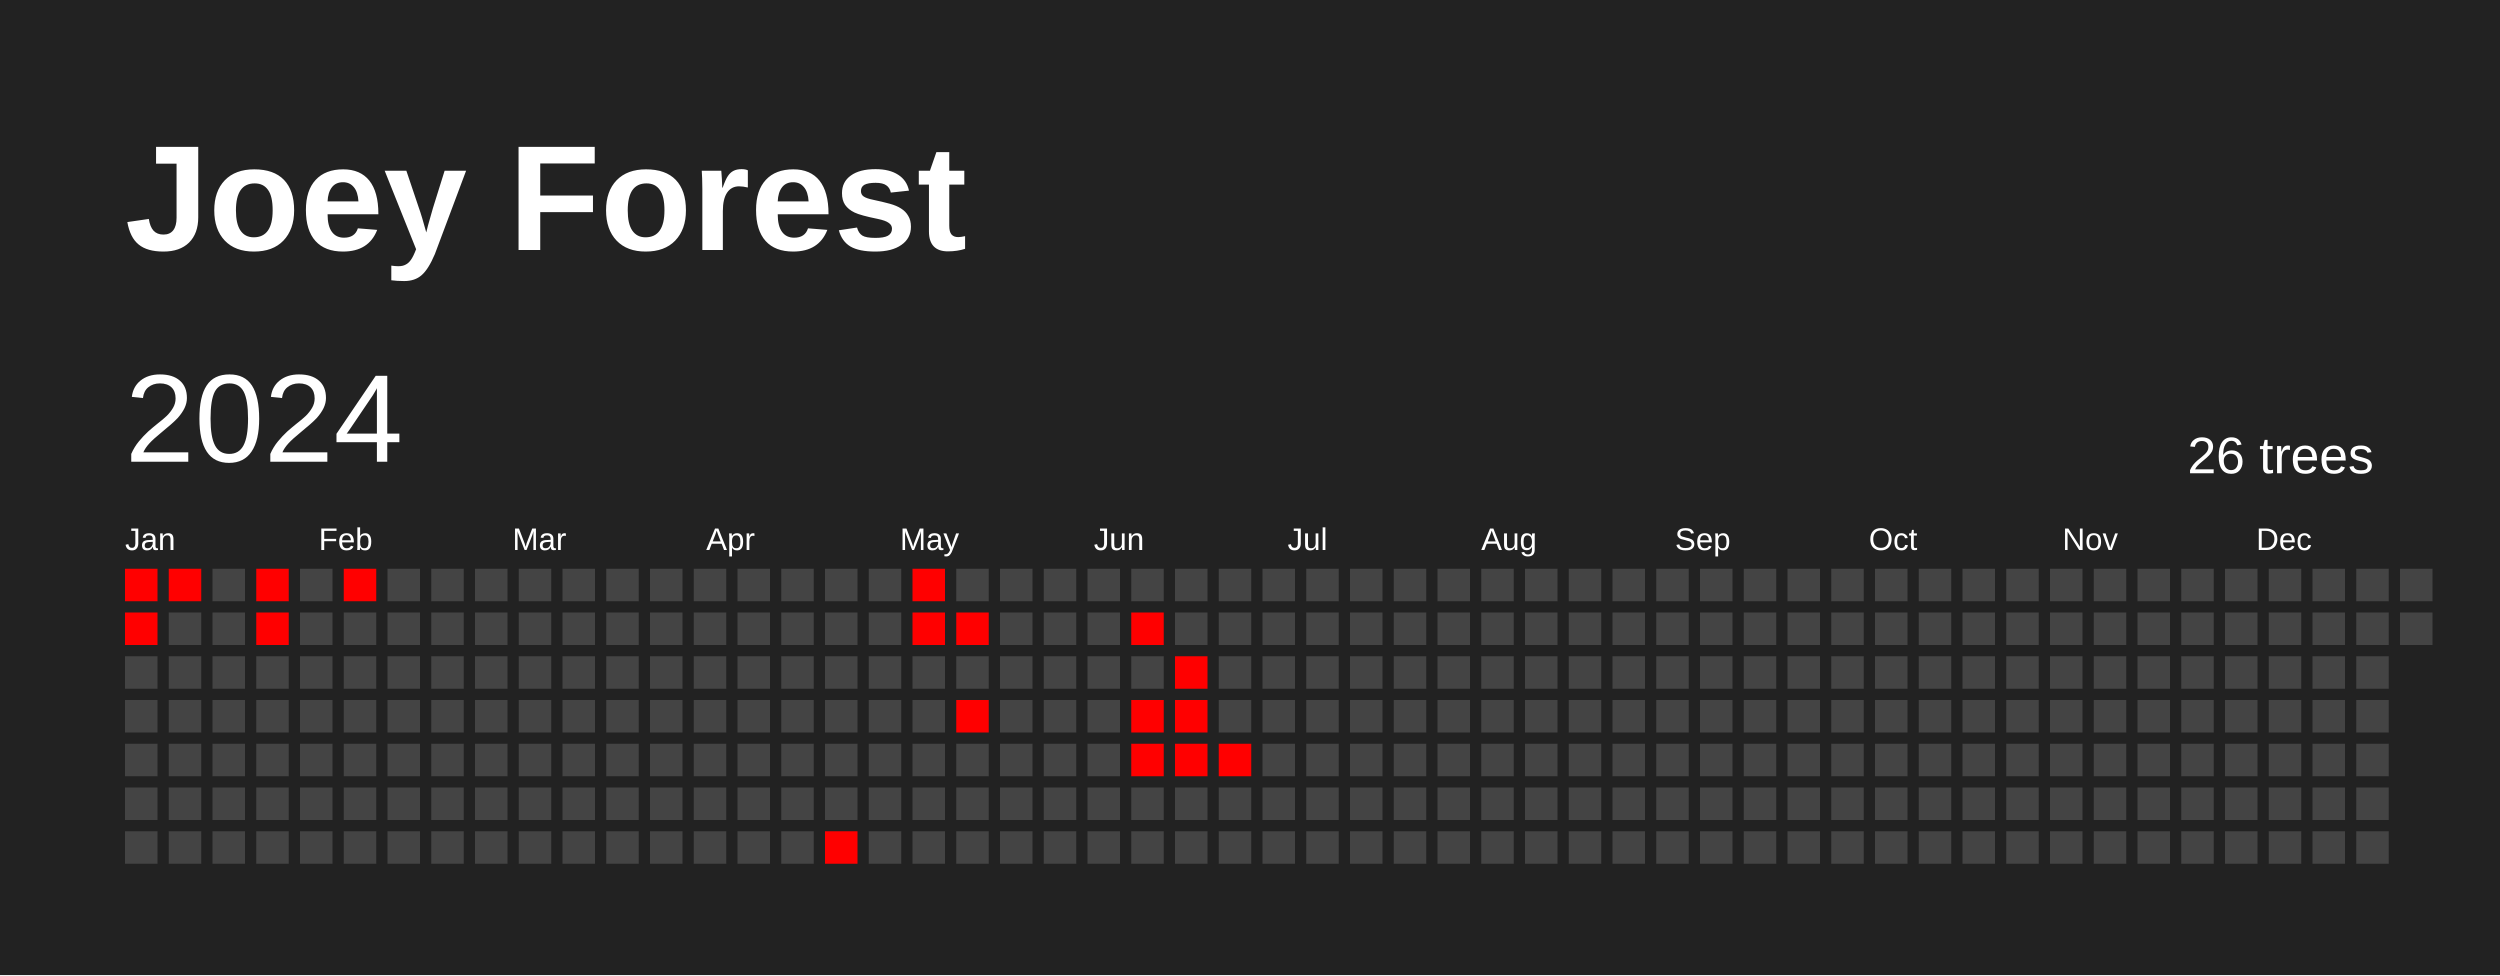
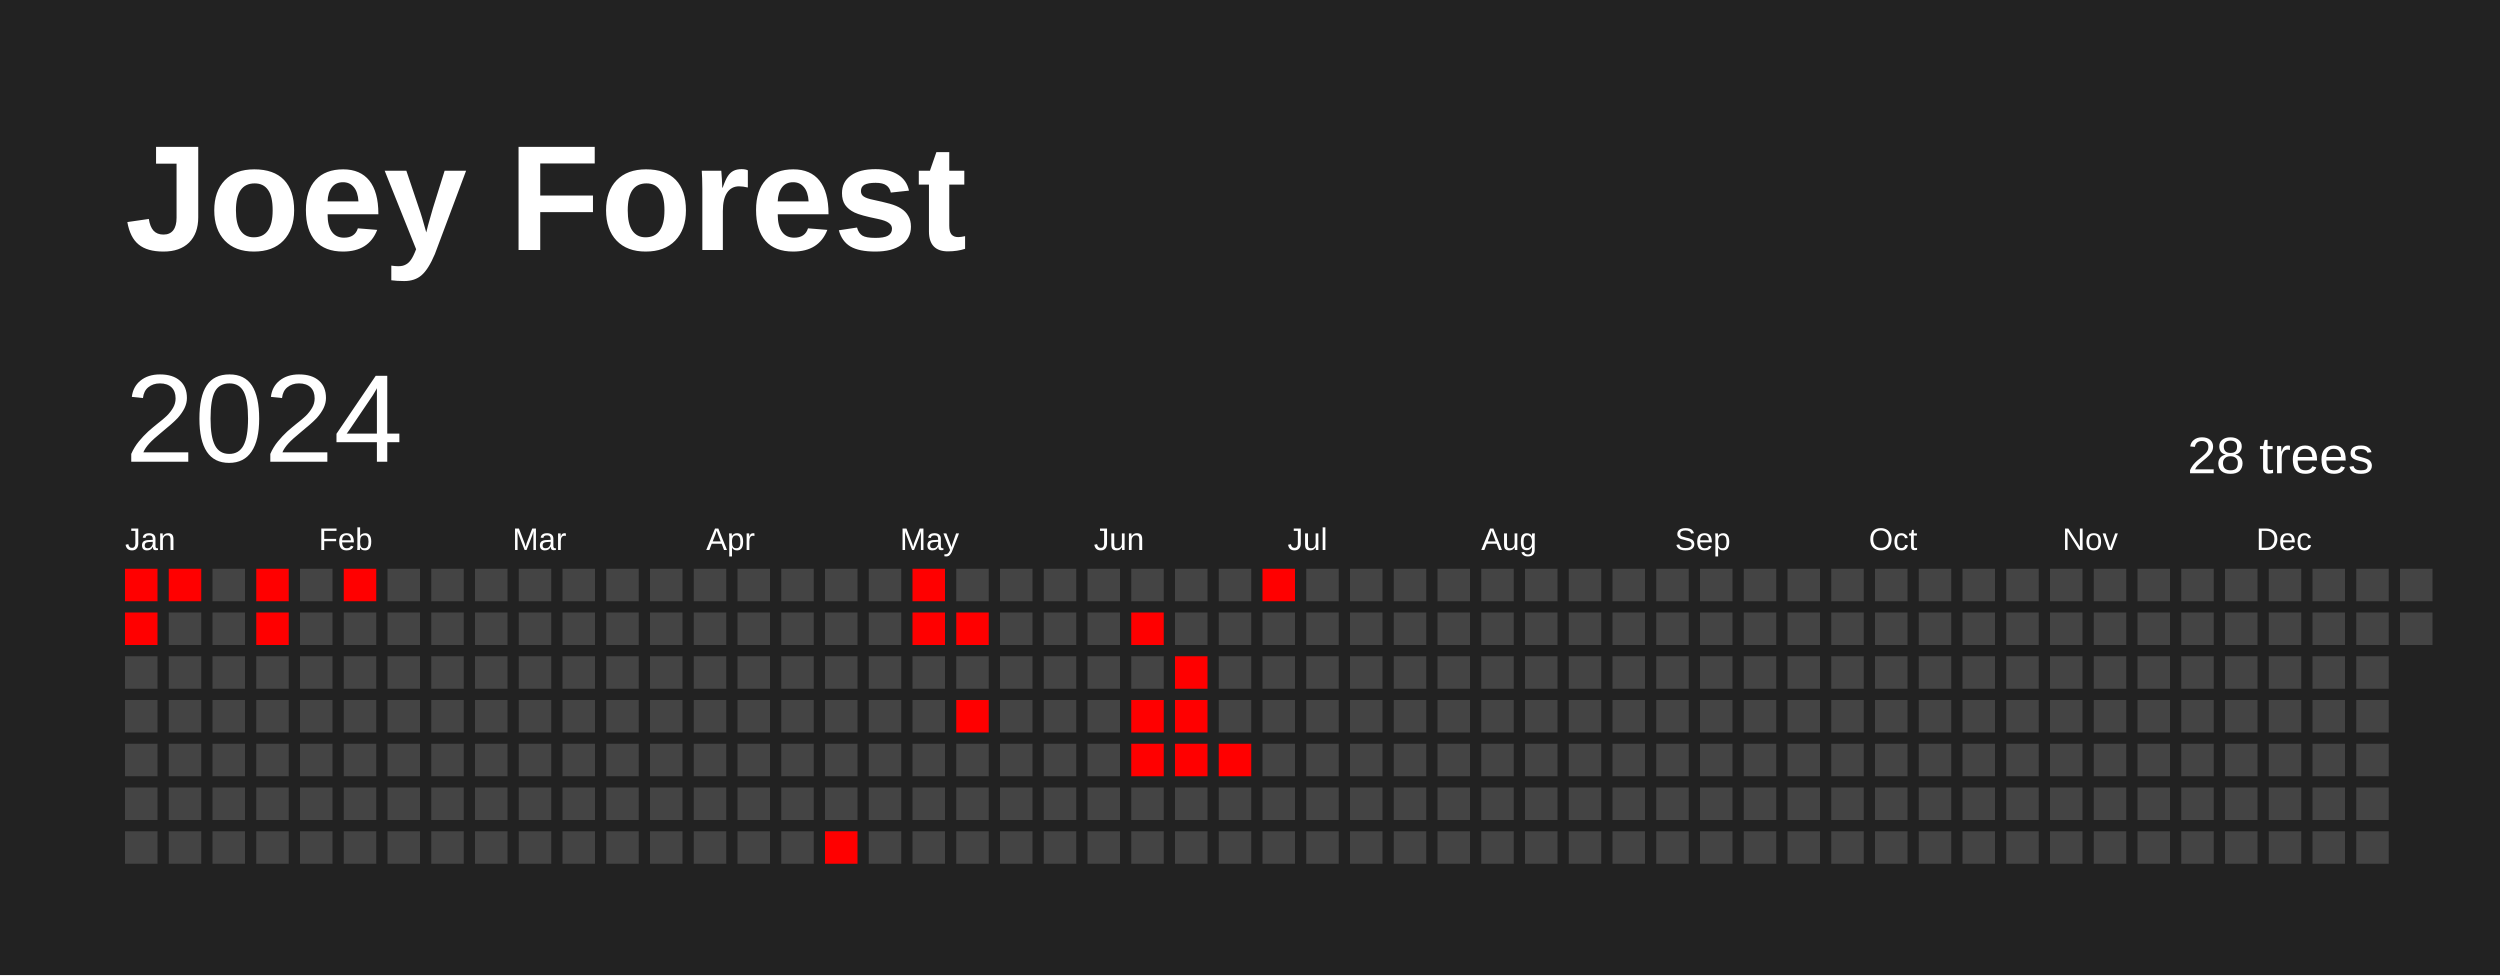
<svg xmlns="http://www.w3.org/2000/svg" baseProfile="full" height="78mm" version="1.1" viewBox="0,0,200,78" width="200mm">
  <defs />
  <rect fill="#222222" height="78" width="200" x="0" y="0" />
  <text fill="#FFFFFF" style="font-size:12px; font-family:Arial; font-weight:bold;" x="10" y="20">Joey Forest</text>
  <text dominant-baseline="hanging" fill="#FFFFFF" style="font-size:10.0px; font-family:Arial;" x="10" y="30">2024</text>
-   <text dominant-baseline="hanging" fill="#FFFFFF" style="font-size:4.125px; font-family:Arial;" x="175" y="35">26 trees</text>
+   <text dominant-baseline="hanging" fill="#FFFFFF" style="font-size:4.125px; font-family:Arial;" x="175" y="35">28 trees</text>
  <text fill="#FFFFFF" style="font-size:2.5px; font-family:Arial" x="10.0" y="44">Jan</text>
  <text fill="#FFFFFF" style="font-size:2.5px; font-family:Arial" x="25.5" y="44">Feb</text>
  <text fill="#FFFFFF" style="font-size:2.5px; font-family:Arial" x="41.0" y="44">Mar</text>
  <text fill="#FFFFFF" style="font-size:2.5px; font-family:Arial" x="56.5" y="44">Apr</text>
  <text fill="#FFFFFF" style="font-size:2.5px; font-family:Arial" x="72.0" y="44">May</text>
  <text fill="#FFFFFF" style="font-size:2.5px; font-family:Arial" x="87.5" y="44">Jun</text>
  <text fill="#FFFFFF" style="font-size:2.5px; font-family:Arial" x="103.0" y="44">Jul</text>
  <text fill="#FFFFFF" style="font-size:2.5px; font-family:Arial" x="118.5" y="44">Aug</text>
  <text fill="#FFFFFF" style="font-size:2.5px; font-family:Arial" x="134.0" y="44">Sep</text>
  <text fill="#FFFFFF" style="font-size:2.5px; font-family:Arial" x="149.5" y="44">Oct</text>
  <text fill="#FFFFFF" style="font-size:2.5px; font-family:Arial" x="165.0" y="44">Nov</text>
  <text fill="#FFFFFF" style="font-size:2.5px; font-family:Arial" x="180.5" y="44">Dec</text>
  <rect fill="red" height="2.6" width="2.6" x="10.0" y="45.5" />
  <rect fill="red" height="2.6" width="2.6" x="10.0" y="49.0" />
  <rect fill="#444444" height="2.6" width="2.6" x="10.0" y="52.5" />
  <rect fill="#444444" height="2.6" width="2.6" x="10.0" y="56.0" />
  <rect fill="#444444" height="2.6" width="2.6" x="10.0" y="59.5" />
  <rect fill="#444444" height="2.6" width="2.6" x="10.0" y="63.0" />
  <rect fill="#444444" height="2.6" width="2.6" x="10.0" y="66.5" />
  <rect fill="red" height="2.6" width="2.6" x="13.5" y="45.5" />
  <rect fill="#444444" height="2.6" width="2.6" x="13.5" y="49.0" />
  <rect fill="#444444" height="2.6" width="2.6" x="13.5" y="52.5" />
  <rect fill="#444444" height="2.6" width="2.6" x="13.5" y="56.0" />
  <rect fill="#444444" height="2.6" width="2.6" x="13.5" y="59.5" />
  <rect fill="#444444" height="2.6" width="2.6" x="13.5" y="63.0" />
  <rect fill="#444444" height="2.6" width="2.6" x="13.5" y="66.5" />
  <rect fill="#444444" height="2.6" width="2.6" x="17.0" y="45.5" />
  <rect fill="#444444" height="2.6" width="2.6" x="17.0" y="49.0" />
  <rect fill="#444444" height="2.6" width="2.6" x="17.0" y="52.5" />
  <rect fill="#444444" height="2.6" width="2.6" x="17.0" y="56.0" />
  <rect fill="#444444" height="2.6" width="2.6" x="17.0" y="59.5" />
  <rect fill="#444444" height="2.6" width="2.6" x="17.0" y="63.0" />
  <rect fill="#444444" height="2.6" width="2.6" x="17.0" y="66.5" />
  <rect fill="red" height="2.6" width="2.6" x="20.5" y="45.5" />
  <rect fill="red" height="2.6" width="2.6" x="20.5" y="49.0" />
  <rect fill="#444444" height="2.6" width="2.6" x="20.5" y="52.5" />
  <rect fill="#444444" height="2.6" width="2.6" x="20.5" y="56.0" />
  <rect fill="#444444" height="2.6" width="2.6" x="20.5" y="59.5" />
  <rect fill="#444444" height="2.6" width="2.6" x="20.5" y="63.0" />
  <rect fill="#444444" height="2.6" width="2.6" x="20.5" y="66.5" />
  <rect fill="#444444" height="2.6" width="2.6" x="24.0" y="45.5" />
  <rect fill="#444444" height="2.6" width="2.6" x="24.0" y="49.0" />
  <rect fill="#444444" height="2.6" width="2.6" x="24.0" y="52.5" />
  <rect fill="#444444" height="2.6" width="2.6" x="24.0" y="56.0" />
  <rect fill="#444444" height="2.6" width="2.6" x="24.0" y="59.5" />
  <rect fill="#444444" height="2.6" width="2.6" x="24.0" y="63.0" />
  <rect fill="#444444" height="2.6" width="2.6" x="24.0" y="66.5" />
  <rect fill="red" height="2.6" width="2.6" x="27.5" y="45.5" />
  <rect fill="#444444" height="2.6" width="2.6" x="27.5" y="49.0" />
  <rect fill="#444444" height="2.6" width="2.6" x="27.5" y="52.5" />
  <rect fill="#444444" height="2.6" width="2.6" x="27.5" y="56.0" />
  <rect fill="#444444" height="2.6" width="2.6" x="27.5" y="59.5" />
  <rect fill="#444444" height="2.6" width="2.6" x="27.5" y="63.0" />
  <rect fill="#444444" height="2.6" width="2.6" x="27.5" y="66.5" />
  <rect fill="#444444" height="2.6" width="2.6" x="31.0" y="45.5" />
  <rect fill="#444444" height="2.6" width="2.6" x="31.0" y="49.0" />
  <rect fill="#444444" height="2.6" width="2.6" x="31.0" y="52.5" />
  <rect fill="#444444" height="2.6" width="2.6" x="31.0" y="56.0" />
  <rect fill="#444444" height="2.6" width="2.6" x="31.0" y="59.5" />
  <rect fill="#444444" height="2.6" width="2.6" x="31.0" y="63.0" />
  <rect fill="#444444" height="2.6" width="2.6" x="31.0" y="66.5" />
  <rect fill="#444444" height="2.6" width="2.6" x="34.5" y="45.5" />
  <rect fill="#444444" height="2.6" width="2.6" x="34.5" y="49.0" />
  <rect fill="#444444" height="2.6" width="2.6" x="34.5" y="52.5" />
  <rect fill="#444444" height="2.6" width="2.6" x="34.5" y="56.0" />
  <rect fill="#444444" height="2.6" width="2.6" x="34.5" y="59.5" />
  <rect fill="#444444" height="2.6" width="2.6" x="34.5" y="63.0" />
  <rect fill="#444444" height="2.6" width="2.6" x="34.5" y="66.5" />
  <rect fill="#444444" height="2.6" width="2.6" x="38.0" y="45.5" />
  <rect fill="#444444" height="2.6" width="2.6" x="38.0" y="49.0" />
  <rect fill="#444444" height="2.6" width="2.6" x="38.0" y="52.5" />
  <rect fill="#444444" height="2.6" width="2.6" x="38.0" y="56.0" />
  <rect fill="#444444" height="2.6" width="2.6" x="38.0" y="59.5" />
  <rect fill="#444444" height="2.6" width="2.6" x="38.0" y="63.0" />
  <rect fill="#444444" height="2.6" width="2.6" x="38.0" y="66.5" />
  <rect fill="#444444" height="2.6" width="2.6" x="41.5" y="45.5" />
  <rect fill="#444444" height="2.6" width="2.6" x="41.5" y="49.0" />
  <rect fill="#444444" height="2.6" width="2.6" x="41.5" y="52.5" />
  <rect fill="#444444" height="2.6" width="2.6" x="41.5" y="56.0" />
  <rect fill="#444444" height="2.6" width="2.6" x="41.5" y="59.5" />
  <rect fill="#444444" height="2.6" width="2.6" x="41.5" y="63.0" />
  <rect fill="#444444" height="2.6" width="2.6" x="41.5" y="66.5" />
  <rect fill="#444444" height="2.6" width="2.6" x="45.0" y="45.5" />
  <rect fill="#444444" height="2.6" width="2.6" x="45.0" y="49.0" />
  <rect fill="#444444" height="2.6" width="2.6" x="45.0" y="52.5" />
  <rect fill="#444444" height="2.6" width="2.6" x="45.0" y="56.0" />
  <rect fill="#444444" height="2.6" width="2.6" x="45.0" y="59.5" />
  <rect fill="#444444" height="2.6" width="2.6" x="45.0" y="63.0" />
  <rect fill="#444444" height="2.6" width="2.6" x="45.0" y="66.5" />
  <rect fill="#444444" height="2.6" width="2.6" x="48.5" y="45.5" />
  <rect fill="#444444" height="2.6" width="2.6" x="48.5" y="49.0" />
  <rect fill="#444444" height="2.6" width="2.6" x="48.5" y="52.5" />
  <rect fill="#444444" height="2.6" width="2.6" x="48.5" y="56.0" />
  <rect fill="#444444" height="2.6" width="2.6" x="48.5" y="59.5" />
  <rect fill="#444444" height="2.6" width="2.6" x="48.5" y="63.0" />
  <rect fill="#444444" height="2.6" width="2.6" x="48.5" y="66.5" />
  <rect fill="#444444" height="2.6" width="2.6" x="52.0" y="45.5" />
  <rect fill="#444444" height="2.6" width="2.6" x="52.0" y="49.0" />
  <rect fill="#444444" height="2.6" width="2.6" x="52.0" y="52.5" />
  <rect fill="#444444" height="2.6" width="2.6" x="52.0" y="56.0" />
  <rect fill="#444444" height="2.6" width="2.6" x="52.0" y="59.5" />
  <rect fill="#444444" height="2.6" width="2.6" x="52.0" y="63.0" />
  <rect fill="#444444" height="2.6" width="2.6" x="52.0" y="66.5" />
  <rect fill="#444444" height="2.6" width="2.6" x="55.5" y="45.5" />
  <rect fill="#444444" height="2.6" width="2.6" x="55.5" y="49.0" />
  <rect fill="#444444" height="2.6" width="2.6" x="55.5" y="52.5" />
  <rect fill="#444444" height="2.6" width="2.6" x="55.5" y="56.0" />
  <rect fill="#444444" height="2.6" width="2.6" x="55.5" y="59.5" />
  <rect fill="#444444" height="2.6" width="2.6" x="55.5" y="63.0" />
  <rect fill="#444444" height="2.6" width="2.6" x="55.5" y="66.5" />
  <rect fill="#444444" height="2.6" width="2.6" x="59.0" y="45.5" />
  <rect fill="#444444" height="2.6" width="2.6" x="59.0" y="49.0" />
  <rect fill="#444444" height="2.6" width="2.6" x="59.0" y="52.5" />
  <rect fill="#444444" height="2.6" width="2.6" x="59.0" y="56.0" />
  <rect fill="#444444" height="2.6" width="2.6" x="59.0" y="59.5" />
  <rect fill="#444444" height="2.6" width="2.6" x="59.0" y="63.0" />
  <rect fill="#444444" height="2.6" width="2.6" x="59.0" y="66.5" />
  <rect fill="#444444" height="2.6" width="2.6" x="62.5" y="45.5" />
  <rect fill="#444444" height="2.6" width="2.6" x="62.5" y="49.0" />
  <rect fill="#444444" height="2.6" width="2.6" x="62.5" y="52.5" />
  <rect fill="#444444" height="2.6" width="2.6" x="62.5" y="56.0" />
  <rect fill="#444444" height="2.6" width="2.6" x="62.5" y="59.5" />
  <rect fill="#444444" height="2.6" width="2.6" x="62.5" y="63.0" />
  <rect fill="#444444" height="2.6" width="2.6" x="62.5" y="66.5" />
  <rect fill="#444444" height="2.6" width="2.6" x="66.0" y="45.5" />
  <rect fill="#444444" height="2.6" width="2.6" x="66.0" y="49.0" />
  <rect fill="#444444" height="2.6" width="2.6" x="66.0" y="52.5" />
  <rect fill="#444444" height="2.6" width="2.6" x="66.0" y="56.0" />
  <rect fill="#444444" height="2.6" width="2.6" x="66.0" y="59.5" />
  <rect fill="#444444" height="2.6" width="2.6" x="66.0" y="63.0" />
  <rect fill="red" height="2.6" width="2.6" x="66.0" y="66.5" />
  <rect fill="#444444" height="2.6" width="2.6" x="69.5" y="45.5" />
  <rect fill="#444444" height="2.6" width="2.6" x="69.5" y="49.0" />
  <rect fill="#444444" height="2.6" width="2.6" x="69.5" y="52.5" />
  <rect fill="#444444" height="2.6" width="2.6" x="69.5" y="56.0" />
  <rect fill="#444444" height="2.6" width="2.6" x="69.5" y="59.5" />
  <rect fill="#444444" height="2.6" width="2.6" x="69.5" y="63.0" />
  <rect fill="#444444" height="2.6" width="2.6" x="69.5" y="66.5" />
  <rect fill="red" height="2.6" width="2.6" x="73.0" y="45.5" />
  <rect fill="red" height="2.6" width="2.6" x="73.0" y="49.0" />
  <rect fill="#444444" height="2.6" width="2.6" x="73.0" y="52.5" />
  <rect fill="#444444" height="2.6" width="2.6" x="73.0" y="56.0" />
  <rect fill="#444444" height="2.6" width="2.6" x="73.0" y="59.5" />
  <rect fill="#444444" height="2.6" width="2.6" x="73.0" y="63.0" />
  <rect fill="#444444" height="2.6" width="2.6" x="73.0" y="66.5" />
  <rect fill="#444444" height="2.6" width="2.6" x="76.5" y="45.5" />
  <rect fill="red" height="2.6" width="2.6" x="76.5" y="49.0" />
  <rect fill="#444444" height="2.6" width="2.6" x="76.5" y="52.5" />
  <rect fill="red" height="2.6" width="2.6" x="76.5" y="56.0" />
  <rect fill="#444444" height="2.6" width="2.6" x="76.5" y="59.5" />
  <rect fill="#444444" height="2.6" width="2.6" x="76.5" y="63.0" />
  <rect fill="#444444" height="2.6" width="2.6" x="76.5" y="66.5" />
  <rect fill="#444444" height="2.6" width="2.6" x="80.0" y="45.5" />
  <rect fill="#444444" height="2.6" width="2.6" x="80.0" y="49.0" />
  <rect fill="#444444" height="2.6" width="2.6" x="80.0" y="52.5" />
  <rect fill="#444444" height="2.6" width="2.6" x="80.0" y="56.0" />
  <rect fill="#444444" height="2.6" width="2.6" x="80.0" y="59.5" />
  <rect fill="#444444" height="2.6" width="2.6" x="80.0" y="63.0" />
  <rect fill="#444444" height="2.6" width="2.6" x="80.0" y="66.5" />
  <rect fill="#444444" height="2.6" width="2.6" x="83.5" y="45.5" />
  <rect fill="#444444" height="2.6" width="2.6" x="83.5" y="49.0" />
  <rect fill="#444444" height="2.6" width="2.6" x="83.5" y="52.5" />
  <rect fill="#444444" height="2.6" width="2.6" x="83.5" y="56.0" />
  <rect fill="#444444" height="2.6" width="2.6" x="83.5" y="59.5" />
  <rect fill="#444444" height="2.6" width="2.6" x="83.5" y="63.0" />
  <rect fill="#444444" height="2.6" width="2.6" x="83.5" y="66.5" />
  <rect fill="#444444" height="2.6" width="2.6" x="87.0" y="45.5" />
  <rect fill="#444444" height="2.6" width="2.6" x="87.0" y="49.0" />
  <rect fill="#444444" height="2.6" width="2.6" x="87.0" y="52.5" />
  <rect fill="#444444" height="2.6" width="2.6" x="87.0" y="56.0" />
  <rect fill="#444444" height="2.6" width="2.6" x="87.0" y="59.5" />
  <rect fill="#444444" height="2.6" width="2.6" x="87.0" y="63.0" />
  <rect fill="#444444" height="2.6" width="2.6" x="87.0" y="66.5" />
  <rect fill="#444444" height="2.6" width="2.6" x="90.5" y="45.5" />
  <rect fill="red" height="2.6" width="2.6" x="90.5" y="49.0" />
  <rect fill="#444444" height="2.6" width="2.6" x="90.5" y="52.5" />
  <rect fill="red" height="2.6" width="2.6" x="90.5" y="56.0" />
  <rect fill="red" height="2.6" width="2.6" x="90.5" y="59.5" />
  <rect fill="#444444" height="2.6" width="2.6" x="90.5" y="63.0" />
  <rect fill="#444444" height="2.6" width="2.6" x="90.5" y="66.5" />
  <rect fill="#444444" height="2.6" width="2.6" x="94.0" y="45.5" />
  <rect fill="#444444" height="2.6" width="2.6" x="94.0" y="49.0" />
  <rect fill="red" height="2.6" width="2.6" x="94.0" y="52.5" />
  <rect fill="red" height="2.6" width="2.6" x="94.0" y="56.0" />
  <rect fill="red" height="2.6" width="2.6" x="94.0" y="59.5" />
  <rect fill="#444444" height="2.6" width="2.6" x="94.0" y="63.0" />
  <rect fill="#444444" height="2.6" width="2.6" x="94.0" y="66.5" />
  <rect fill="#444444" height="2.6" width="2.6" x="97.5" y="45.5" />
  <rect fill="#444444" height="2.6" width="2.6" x="97.5" y="49.0" />
  <rect fill="#444444" height="2.6" width="2.6" x="97.5" y="52.5" />
  <rect fill="#444444" height="2.6" width="2.6" x="97.5" y="56.0" />
  <rect fill="red" height="2.6" width="2.6" x="97.5" y="59.5" />
  <rect fill="#444444" height="2.6" width="2.6" x="97.5" y="63.0" />
  <rect fill="#444444" height="2.6" width="2.6" x="97.5" y="66.5" />
-   <rect fill="#444444" height="2.6" width="2.6" x="101.0" y="45.5" />
+   <rect fill="red" height="2.6" width="2.6" x="101.0" y="45.5" />
  <rect fill="#444444" height="2.6" width="2.6" x="101.0" y="49.0" />
  <rect fill="#444444" height="2.6" width="2.6" x="101.0" y="52.5" />
  <rect fill="#444444" height="2.6" width="2.6" x="101.0" y="56.0" />
  <rect fill="#444444" height="2.6" width="2.6" x="101.0" y="59.5" />
  <rect fill="#444444" height="2.6" width="2.6" x="101.0" y="63.0" />
  <rect fill="#444444" height="2.6" width="2.6" x="101.0" y="66.5" />
  <rect fill="#444444" height="2.6" width="2.6" x="104.5" y="45.5" />
  <rect fill="#444444" height="2.6" width="2.6" x="104.5" y="49.0" />
  <rect fill="#444444" height="2.6" width="2.6" x="104.5" y="52.5" />
  <rect fill="#444444" height="2.6" width="2.6" x="104.5" y="56.0" />
  <rect fill="#444444" height="2.6" width="2.6" x="104.5" y="59.5" />
  <rect fill="#444444" height="2.6" width="2.6" x="104.5" y="63.0" />
  <rect fill="#444444" height="2.6" width="2.6" x="104.5" y="66.5" />
  <rect fill="#444444" height="2.6" width="2.6" x="108.0" y="45.5" />
  <rect fill="#444444" height="2.6" width="2.6" x="108.0" y="49.0" />
  <rect fill="#444444" height="2.6" width="2.6" x="108.0" y="52.5" />
  <rect fill="#444444" height="2.6" width="2.6" x="108.0" y="56.0" />
  <rect fill="#444444" height="2.6" width="2.6" x="108.0" y="59.5" />
  <rect fill="#444444" height="2.6" width="2.6" x="108.0" y="63.0" />
  <rect fill="#444444" height="2.6" width="2.6" x="108.0" y="66.5" />
  <rect fill="#444444" height="2.6" width="2.6" x="111.5" y="45.5" />
  <rect fill="#444444" height="2.6" width="2.6" x="111.5" y="49.0" />
  <rect fill="#444444" height="2.6" width="2.6" x="111.5" y="52.5" />
  <rect fill="#444444" height="2.6" width="2.6" x="111.5" y="56.0" />
  <rect fill="#444444" height="2.6" width="2.6" x="111.5" y="59.5" />
  <rect fill="#444444" height="2.6" width="2.6" x="111.5" y="63.0" />
  <rect fill="#444444" height="2.6" width="2.6" x="111.5" y="66.5" />
  <rect fill="#444444" height="2.6" width="2.6" x="115.0" y="45.5" />
  <rect fill="#444444" height="2.6" width="2.6" x="115.0" y="49.0" />
  <rect fill="#444444" height="2.6" width="2.6" x="115.0" y="52.5" />
  <rect fill="#444444" height="2.6" width="2.6" x="115.0" y="56.0" />
  <rect fill="#444444" height="2.6" width="2.6" x="115.0" y="59.5" />
  <rect fill="#444444" height="2.6" width="2.6" x="115.0" y="63.0" />
  <rect fill="#444444" height="2.6" width="2.6" x="115.0" y="66.5" />
  <rect fill="#444444" height="2.6" width="2.6" x="118.5" y="45.5" />
  <rect fill="#444444" height="2.6" width="2.6" x="118.5" y="49.0" />
  <rect fill="#444444" height="2.6" width="2.6" x="118.5" y="52.5" />
  <rect fill="#444444" height="2.6" width="2.6" x="118.5" y="56.0" />
  <rect fill="#444444" height="2.6" width="2.6" x="118.5" y="59.5" />
  <rect fill="#444444" height="2.6" width="2.6" x="118.5" y="63.0" />
  <rect fill="#444444" height="2.6" width="2.6" x="118.5" y="66.5" />
  <rect fill="#444444" height="2.6" width="2.6" x="122.0" y="45.5" />
  <rect fill="#444444" height="2.6" width="2.6" x="122.0" y="49.0" />
  <rect fill="#444444" height="2.6" width="2.6" x="122.0" y="52.5" />
  <rect fill="#444444" height="2.6" width="2.6" x="122.0" y="56.0" />
  <rect fill="#444444" height="2.6" width="2.6" x="122.0" y="59.5" />
  <rect fill="#444444" height="2.6" width="2.6" x="122.0" y="63.0" />
  <rect fill="#444444" height="2.6" width="2.6" x="122.0" y="66.5" />
  <rect fill="#444444" height="2.6" width="2.6" x="125.5" y="45.5" />
  <rect fill="#444444" height="2.6" width="2.6" x="125.5" y="49.0" />
  <rect fill="#444444" height="2.6" width="2.6" x="125.5" y="52.5" />
  <rect fill="#444444" height="2.6" width="2.6" x="125.5" y="56.0" />
  <rect fill="#444444" height="2.6" width="2.6" x="125.5" y="59.5" />
  <rect fill="#444444" height="2.6" width="2.6" x="125.5" y="63.0" />
  <rect fill="#444444" height="2.6" width="2.6" x="125.5" y="66.5" />
  <rect fill="#444444" height="2.6" width="2.6" x="129.0" y="45.5" />
  <rect fill="#444444" height="2.6" width="2.6" x="129.0" y="49.0" />
  <rect fill="#444444" height="2.6" width="2.6" x="129.0" y="52.5" />
  <rect fill="#444444" height="2.6" width="2.6" x="129.0" y="56.0" />
  <rect fill="#444444" height="2.6" width="2.6" x="129.0" y="59.5" />
  <rect fill="#444444" height="2.6" width="2.6" x="129.0" y="63.0" />
  <rect fill="#444444" height="2.6" width="2.6" x="129.0" y="66.5" />
  <rect fill="#444444" height="2.6" width="2.6" x="132.5" y="45.5" />
  <rect fill="#444444" height="2.6" width="2.6" x="132.5" y="49.0" />
  <rect fill="#444444" height="2.6" width="2.6" x="132.5" y="52.5" />
  <rect fill="#444444" height="2.6" width="2.6" x="132.5" y="56.0" />
  <rect fill="#444444" height="2.6" width="2.6" x="132.5" y="59.5" />
  <rect fill="#444444" height="2.6" width="2.6" x="132.5" y="63.0" />
  <rect fill="#444444" height="2.6" width="2.6" x="132.5" y="66.5" />
  <rect fill="#444444" height="2.6" width="2.6" x="136.0" y="45.5" />
  <rect fill="#444444" height="2.6" width="2.6" x="136.0" y="49.0" />
  <rect fill="#444444" height="2.6" width="2.6" x="136.0" y="52.5" />
  <rect fill="#444444" height="2.6" width="2.6" x="136.0" y="56.0" />
  <rect fill="#444444" height="2.6" width="2.6" x="136.0" y="59.5" />
  <rect fill="#444444" height="2.6" width="2.6" x="136.0" y="63.0" />
  <rect fill="#444444" height="2.6" width="2.6" x="136.0" y="66.5" />
  <rect fill="#444444" height="2.6" width="2.6" x="139.5" y="45.5" />
  <rect fill="#444444" height="2.6" width="2.6" x="139.5" y="49.0" />
  <rect fill="#444444" height="2.6" width="2.6" x="139.5" y="52.5" />
  <rect fill="#444444" height="2.6" width="2.6" x="139.5" y="56.0" />
  <rect fill="#444444" height="2.6" width="2.6" x="139.5" y="59.5" />
  <rect fill="#444444" height="2.6" width="2.6" x="139.5" y="63.0" />
  <rect fill="#444444" height="2.6" width="2.6" x="139.5" y="66.5" />
  <rect fill="#444444" height="2.6" width="2.6" x="143.0" y="45.5" />
  <rect fill="#444444" height="2.6" width="2.6" x="143.0" y="49.0" />
  <rect fill="#444444" height="2.6" width="2.6" x="143.0" y="52.5" />
  <rect fill="#444444" height="2.6" width="2.6" x="143.0" y="56.0" />
  <rect fill="#444444" height="2.6" width="2.6" x="143.0" y="59.5" />
  <rect fill="#444444" height="2.6" width="2.6" x="143.0" y="63.0" />
  <rect fill="#444444" height="2.6" width="2.6" x="143.0" y="66.5" />
  <rect fill="#444444" height="2.6" width="2.6" x="146.5" y="45.5" />
  <rect fill="#444444" height="2.6" width="2.6" x="146.5" y="49.0" />
  <rect fill="#444444" height="2.6" width="2.6" x="146.5" y="52.5" />
  <rect fill="#444444" height="2.6" width="2.6" x="146.5" y="56.0" />
  <rect fill="#444444" height="2.6" width="2.6" x="146.5" y="59.5" />
  <rect fill="#444444" height="2.6" width="2.6" x="146.5" y="63.0" />
  <rect fill="#444444" height="2.6" width="2.6" x="146.5" y="66.5" />
  <rect fill="#444444" height="2.6" width="2.6" x="150.0" y="45.5" />
  <rect fill="#444444" height="2.6" width="2.6" x="150.0" y="49.0" />
  <rect fill="#444444" height="2.6" width="2.6" x="150.0" y="52.5" />
  <rect fill="#444444" height="2.6" width="2.6" x="150.0" y="56.0" />
  <rect fill="#444444" height="2.6" width="2.6" x="150.0" y="59.5" />
  <rect fill="#444444" height="2.6" width="2.6" x="150.0" y="63.0" />
  <rect fill="#444444" height="2.6" width="2.6" x="150.0" y="66.5" />
  <rect fill="#444444" height="2.6" width="2.6" x="153.5" y="45.5" />
  <rect fill="#444444" height="2.6" width="2.6" x="153.5" y="49.0" />
  <rect fill="#444444" height="2.6" width="2.6" x="153.5" y="52.5" />
  <rect fill="#444444" height="2.6" width="2.6" x="153.5" y="56.0" />
  <rect fill="#444444" height="2.6" width="2.6" x="153.5" y="59.5" />
  <rect fill="#444444" height="2.6" width="2.6" x="153.5" y="63.0" />
  <rect fill="#444444" height="2.6" width="2.6" x="153.5" y="66.5" />
  <rect fill="#444444" height="2.6" width="2.6" x="157.0" y="45.5" />
  <rect fill="#444444" height="2.6" width="2.6" x="157.0" y="49.0" />
  <rect fill="#444444" height="2.6" width="2.6" x="157.0" y="52.5" />
  <rect fill="#444444" height="2.6" width="2.6" x="157.0" y="56.0" />
  <rect fill="#444444" height="2.6" width="2.6" x="157.0" y="59.5" />
  <rect fill="#444444" height="2.6" width="2.6" x="157.0" y="63.0" />
  <rect fill="#444444" height="2.6" width="2.6" x="157.0" y="66.5" />
  <rect fill="#444444" height="2.6" width="2.6" x="160.5" y="45.5" />
  <rect fill="#444444" height="2.6" width="2.6" x="160.5" y="49.0" />
  <rect fill="#444444" height="2.6" width="2.6" x="160.5" y="52.5" />
  <rect fill="#444444" height="2.6" width="2.6" x="160.5" y="56.0" />
  <rect fill="#444444" height="2.6" width="2.6" x="160.5" y="59.5" />
  <rect fill="#444444" height="2.6" width="2.6" x="160.5" y="63.0" />
  <rect fill="#444444" height="2.6" width="2.6" x="160.5" y="66.5" />
  <rect fill="#444444" height="2.6" width="2.6" x="164.0" y="45.5" />
  <rect fill="#444444" height="2.6" width="2.6" x="164.0" y="49.0" />
  <rect fill="#444444" height="2.6" width="2.6" x="164.0" y="52.5" />
  <rect fill="#444444" height="2.6" width="2.6" x="164.0" y="56.0" />
  <rect fill="#444444" height="2.6" width="2.6" x="164.0" y="59.5" />
  <rect fill="#444444" height="2.6" width="2.6" x="164.0" y="63.0" />
  <rect fill="#444444" height="2.6" width="2.6" x="164.0" y="66.5" />
  <rect fill="#444444" height="2.6" width="2.6" x="167.5" y="45.5" />
  <rect fill="#444444" height="2.6" width="2.6" x="167.5" y="49.0" />
  <rect fill="#444444" height="2.6" width="2.6" x="167.5" y="52.5" />
  <rect fill="#444444" height="2.6" width="2.6" x="167.5" y="56.0" />
  <rect fill="#444444" height="2.6" width="2.6" x="167.5" y="59.5" />
  <rect fill="#444444" height="2.6" width="2.6" x="167.5" y="63.0" />
  <rect fill="#444444" height="2.6" width="2.6" x="167.5" y="66.5" />
  <rect fill="#444444" height="2.6" width="2.6" x="171.0" y="45.5" />
  <rect fill="#444444" height="2.6" width="2.6" x="171.0" y="49.0" />
  <rect fill="#444444" height="2.6" width="2.6" x="171.0" y="52.5" />
  <rect fill="#444444" height="2.6" width="2.6" x="171.0" y="56.0" />
  <rect fill="#444444" height="2.6" width="2.6" x="171.0" y="59.5" />
  <rect fill="#444444" height="2.6" width="2.6" x="171.0" y="63.0" />
  <rect fill="#444444" height="2.6" width="2.6" x="171.0" y="66.5" />
  <rect fill="#444444" height="2.6" width="2.6" x="174.5" y="45.5" />
  <rect fill="#444444" height="2.6" width="2.6" x="174.5" y="49.0" />
  <rect fill="#444444" height="2.6" width="2.6" x="174.5" y="52.5" />
  <rect fill="#444444" height="2.6" width="2.6" x="174.5" y="56.0" />
  <rect fill="#444444" height="2.6" width="2.6" x="174.5" y="59.5" />
  <rect fill="#444444" height="2.6" width="2.6" x="174.5" y="63.0" />
  <rect fill="#444444" height="2.6" width="2.6" x="174.5" y="66.5" />
  <rect fill="#444444" height="2.6" width="2.6" x="178.0" y="45.5" />
  <rect fill="#444444" height="2.6" width="2.6" x="178.0" y="49.0" />
  <rect fill="#444444" height="2.6" width="2.6" x="178.0" y="52.5" />
  <rect fill="#444444" height="2.6" width="2.6" x="178.0" y="56.0" />
  <rect fill="#444444" height="2.6" width="2.6" x="178.0" y="59.5" />
  <rect fill="#444444" height="2.6" width="2.6" x="178.0" y="63.0" />
  <rect fill="#444444" height="2.6" width="2.6" x="178.0" y="66.5" />
  <rect fill="#444444" height="2.6" width="2.6" x="181.5" y="45.5" />
  <rect fill="#444444" height="2.6" width="2.6" x="181.5" y="49.0" />
  <rect fill="#444444" height="2.6" width="2.6" x="181.5" y="52.5" />
  <rect fill="#444444" height="2.6" width="2.6" x="181.5" y="56.0" />
  <rect fill="#444444" height="2.6" width="2.6" x="181.5" y="59.5" />
  <rect fill="#444444" height="2.6" width="2.6" x="181.5" y="63.0" />
  <rect fill="#444444" height="2.6" width="2.6" x="181.5" y="66.5" />
  <rect fill="#444444" height="2.6" width="2.6" x="185.0" y="45.5" />
  <rect fill="#444444" height="2.6" width="2.6" x="185.0" y="49.0" />
  <rect fill="#444444" height="2.6" width="2.6" x="185.0" y="52.5" />
  <rect fill="#444444" height="2.6" width="2.6" x="185.0" y="56.0" />
  <rect fill="#444444" height="2.6" width="2.6" x="185.0" y="59.5" />
  <rect fill="#444444" height="2.6" width="2.6" x="185.0" y="63.0" />
  <rect fill="#444444" height="2.6" width="2.6" x="185.0" y="66.5" />
  <rect fill="#444444" height="2.6" width="2.6" x="188.5" y="45.5" />
  <rect fill="#444444" height="2.6" width="2.6" x="188.5" y="49.0" />
  <rect fill="#444444" height="2.6" width="2.6" x="188.5" y="52.5" />
  <rect fill="#444444" height="2.6" width="2.6" x="188.5" y="56.0" />
  <rect fill="#444444" height="2.6" width="2.6" x="188.5" y="59.5" />
  <rect fill="#444444" height="2.6" width="2.6" x="188.5" y="63.0" />
  <rect fill="#444444" height="2.6" width="2.6" x="188.5" y="66.5" />
  <rect fill="#444444" height="2.6" width="2.6" x="192.0" y="45.5" />
  <rect fill="#444444" height="2.6" width="2.6" x="192.0" y="49.0" />
</svg>
